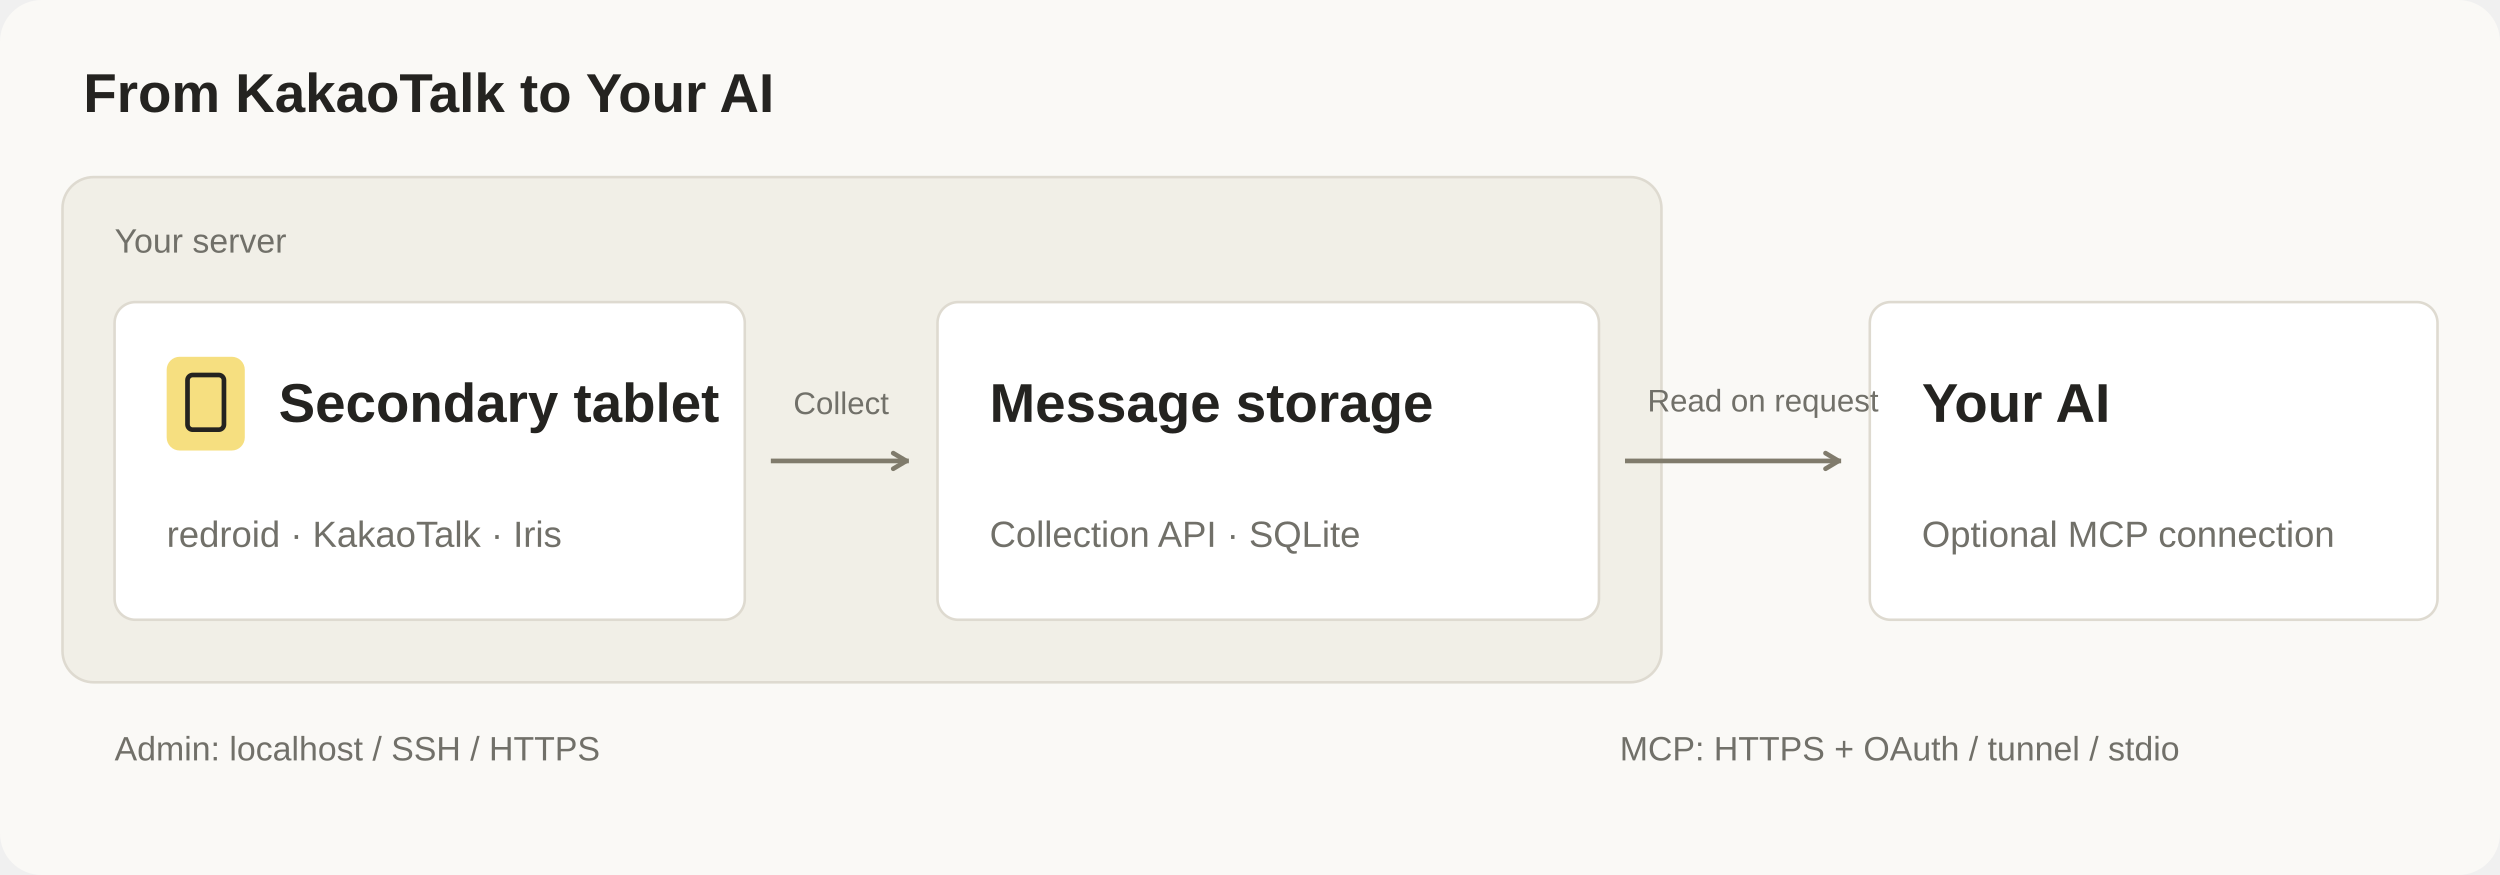
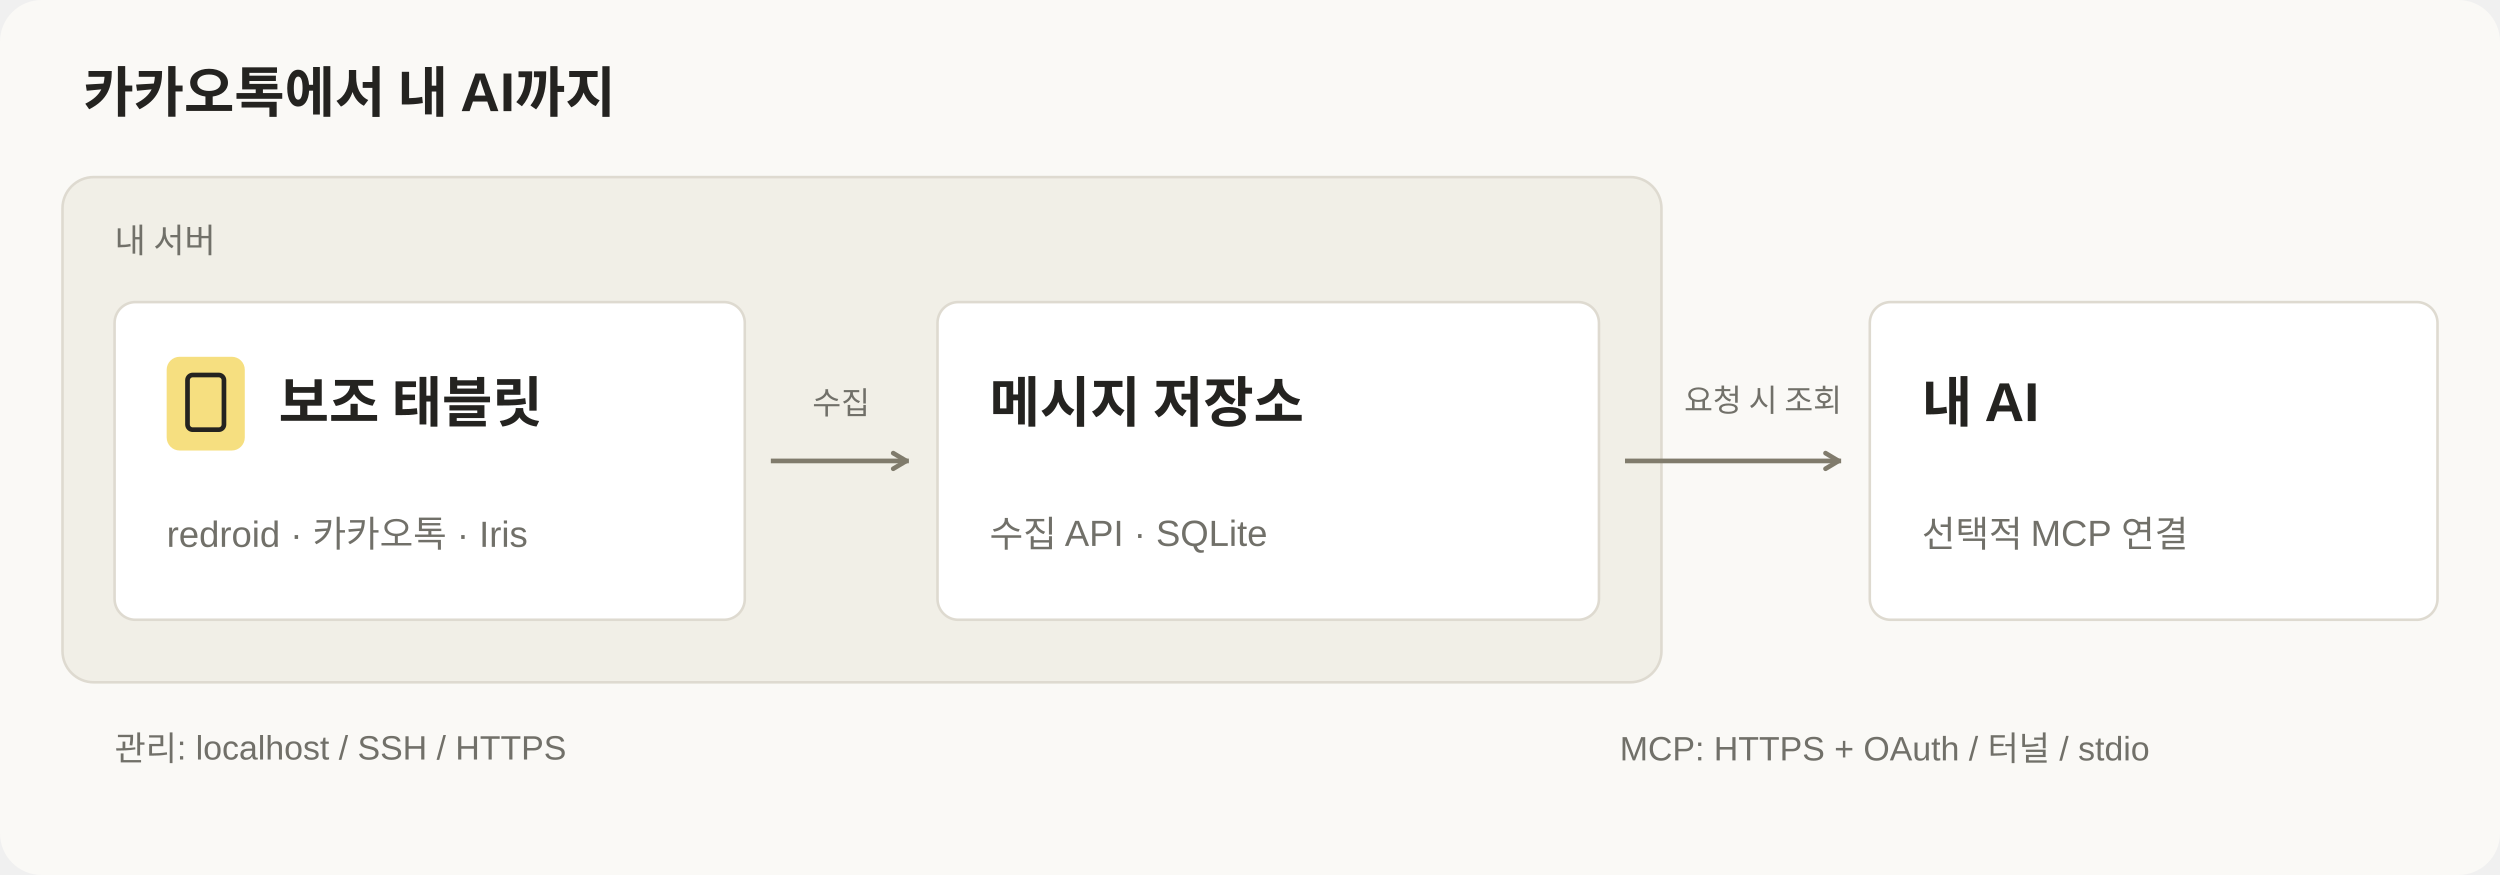
<svg xmlns="http://www.w3.org/2000/svg" width="960" height="336" viewBox="0 0 960 336" role="img" aria-labelledby="title desc">
  <defs>
    <marker id="arrow" markerWidth="8" markerHeight="8" refX="7" refY="4" orient="auto" markerUnits="userSpaceOnUse">
      <path d="m1 1 5 3-5 3" fill="none" stroke="#807b6c" stroke-width="1.8" stroke-linecap="round" stroke-linejoin="round" />
    </marker>
  </defs>
  <rect width="960" height="336" rx="16" fill="#faf9f6" />
  <g font-family="-apple-system,BlinkMacSystemFont,'Segoe UI',Arial,sans-serif" fill="#242320">
-     <text x="32" y="43" font-size="21" font-weight="650">From KakaoTalk to Your AI</text>
+     <text x="32" y="43" font-size="21" font-weight="650">카카오톡에서 내 AI까지</text>
    <rect x="24" y="68" width="614" height="194" rx="12" fill="#f1efe7" stroke="#dedad0" />
-     <text x="44" y="97" fill="#717069" font-size="13">Your server</text>
+     <text x="44" y="97" fill="#717069" font-size="13">내 서버</text>
    <rect x="44" y="116" width="242" height="122" rx="8" fill="#fff" stroke="#dedad0" />
    <rect x="360" y="116" width="254" height="122" rx="8" fill="#fff" stroke="#dedad0" />
    <rect x="718" y="116" width="218" height="122" rx="8" fill="#fff" stroke="#dedad0" />
    <rect x="64" y="137" width="30" height="36" rx="5" fill="#f6df80" />
    <rect x="72" y="144" width="14" height="21" rx="2" fill="none" stroke="#242320" stroke-width="1.8" />
-     <text x="107" y="162" font-size="21" font-weight="600">Secondary tablet</text>
-     <text x="64" y="210" font-size="14" fill="#717069">redroid · KakaoTalk · Iris</text>
+     <text x="107" y="162" font-size="21" font-weight="600">보조 태블릿</text>
+     <text x="64" y="210" font-size="14" fill="#717069">redroid · 카카오톡 · Iris</text>
    <path d="M296 177h53" stroke="#807b6c" stroke-width="1.8" marker-end="url(#arrow)" />
-     <text x="323" y="159" text-anchor="middle" font-size="12" fill="#717069">Collect</text>
-     <text x="380" y="162" font-size="21" font-weight="600">Message storage</text>
-     <text x="380" y="210" font-size="14" fill="#717069">Collection API · SQLite</text>
+     <text x="323" y="159" text-anchor="middle" font-size="12" fill="#717069">수집</text>
+     <text x="380" y="162" font-size="21" font-weight="600">메시지 저장소</text>
+     <text x="380" y="210" font-size="14" fill="#717069">수집 API · SQLite</text>
    <path d="M624 177h83" stroke="#807b6c" stroke-width="1.8" marker-end="url(#arrow)" />
-     <text x="677" y="158" text-anchor="middle" font-size="12" fill="#717069">Read on request</text>
-     <text x="738" y="162" font-size="21" font-weight="600">Your AI</text>
-     <text x="738" y="210" font-size="14" fill="#717069">Optional MCP connection</text>
-     <text x="44" y="292" font-size="13" fill="#717069">Admin: localhost / SSH / HTTPS</text>
-     <text x="622" y="292" font-size="13" fill="#717069">MCP: HTTPS + OAuth / tunnel / stdio</text>
+     <text x="677" y="158" text-anchor="middle" font-size="12" fill="#717069">요청 시 조회</text>
+     <text x="738" y="162" font-size="21" font-weight="600">내 AI</text>
+     <text x="738" y="210" font-size="14" fill="#717069">선택적 MCP 연결</text>
+     <text x="44" y="292" font-size="13" fill="#717069">관리: localhost / SSH / HTTPS</text>
+     <text x="622" y="292" font-size="13" fill="#717069">MCP: HTTPS + OAuth / 터널 / stdio</text>
  </g>
</svg>
